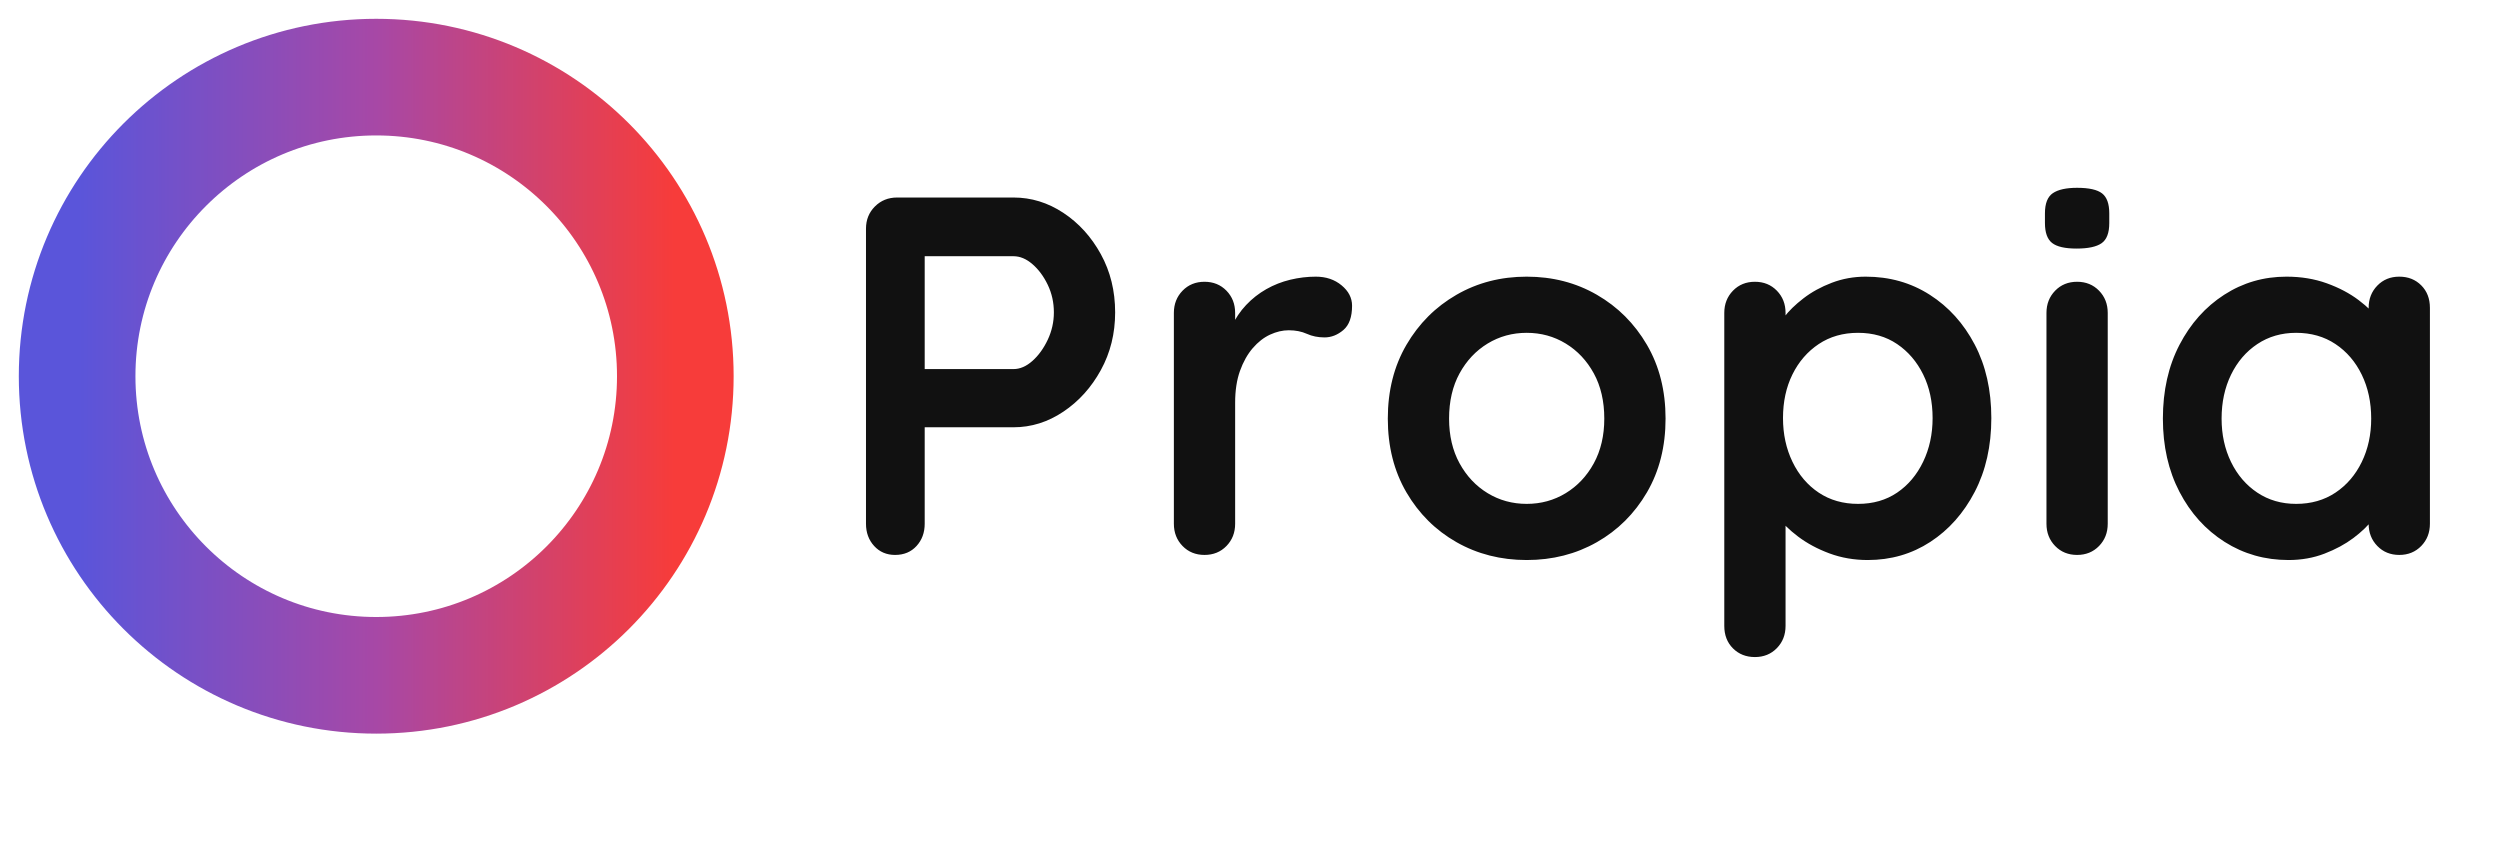
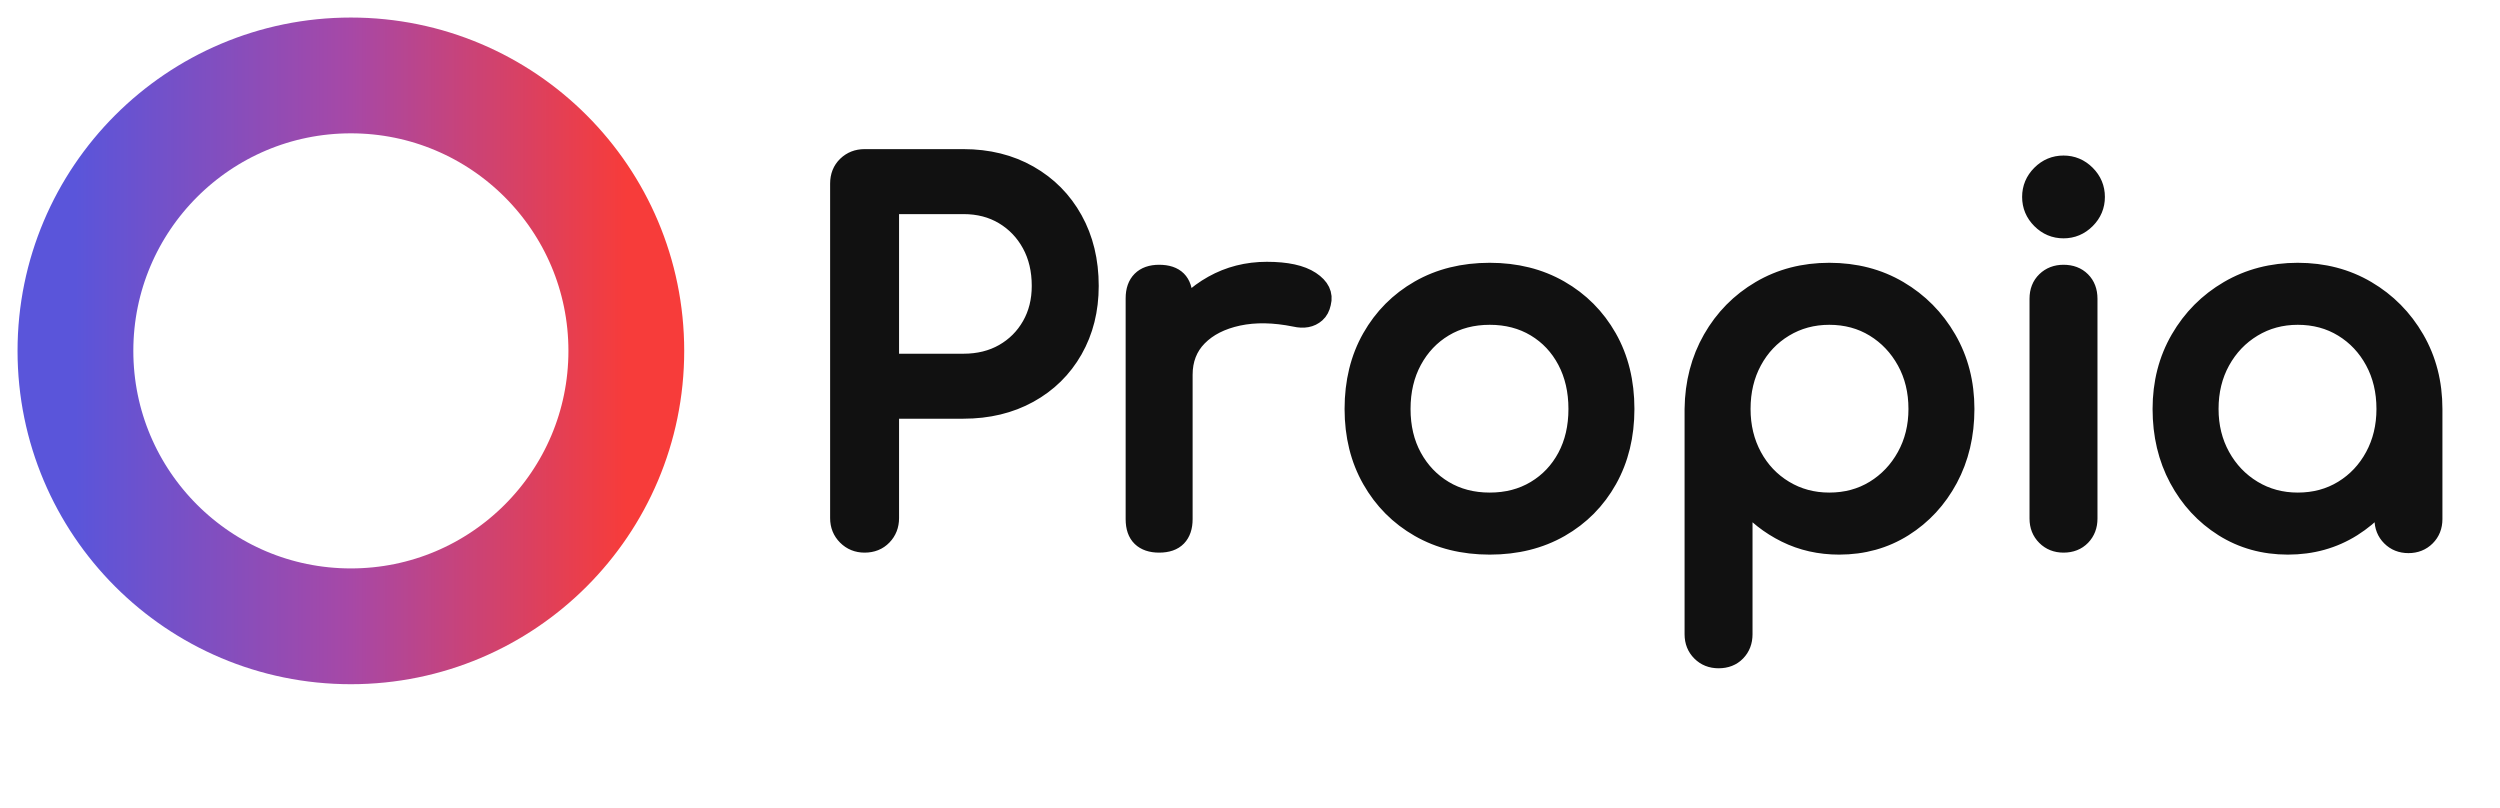
- <svg xmlns="http://www.w3.org/2000/svg" viewBox="0 0 132.9 46.0" width="132.9" height="46.0">
+ <svg xmlns="http://www.w3.org/2000/svg" viewBox="0 0 142.5 46.0" width="142.5" height="46.0">
  <defs>
    <linearGradient id="g" x1="0" y1="0" x2="1" y2="0">
      <stop offset="0" stop-color="#5a55da" />
      <stop offset=".5" stop-color="#a748a6" />
      <stop offset="1" stop-color="#f73c3a" />
    </linearGradient>
  </defs>
-   <circle cx="20" cy="20" r="15.90" fill="none" stroke="url(#g)" stroke-width="6.2" />
-   <g transform="translate(44.00 29.50)" fill="#111111" stroke="#111111" stroke-width="0" stroke-linejoin="round">
-     <path d="M9.88 -19.0Q11.291 -19.0 12.526 -18.186Q13.761 -17.371 14.521 -15.987Q15.281 -14.603 15.281 -12.893Q15.281 -11.21 14.521 -9.826Q13.761 -8.441 12.526 -7.614Q11.291 -6.786 9.88 -6.786H4.886L5.157 -7.274V-1.656Q5.157 -0.95 4.723 -0.475Q4.289 0.0 3.583 0.0Q2.904 0.0 2.47 -0.475Q2.036 -0.95 2.036 -1.656V-17.344Q2.036 -18.05 2.511 -18.525Q2.986 -19.0 3.691 -19.0ZM9.88 -9.88Q10.396 -9.88 10.884 -10.314Q11.373 -10.749 11.699 -11.441Q12.024 -12.133 12.024 -12.893Q12.024 -13.68 11.699 -14.359Q11.373 -15.037 10.884 -15.458Q10.396 -15.879 9.88 -15.879H4.831L5.157 -16.367V-9.446L4.859 -9.88Z M20.031 0.0Q19.326 0.0 18.864 -0.475Q18.403 -0.95 18.403 -1.656V-12.866Q18.403 -13.571 18.864 -14.046Q19.326 -14.521 20.031 -14.521Q20.737 -14.521 21.199 -14.046Q21.66 -13.571 21.66 -12.866V-10.314L21.47 -12.133Q21.769 -12.784 22.244 -13.286Q22.719 -13.789 23.316 -14.128Q23.913 -14.467 24.591 -14.63Q25.27 -14.793 25.949 -14.793Q26.763 -14.793 27.319 -14.331Q27.876 -13.87 27.876 -13.246Q27.876 -12.35 27.414 -11.956Q26.953 -11.563 26.41 -11.563Q25.894 -11.563 25.474 -11.753Q25.053 -11.943 24.51 -11.943Q24.021 -11.943 23.519 -11.712Q23.017 -11.481 22.596 -10.993Q22.176 -10.504 21.918 -9.785Q21.66 -9.066 21.66 -8.089V-1.656Q21.66 -0.95 21.199 -0.475Q20.737 0.0 20.031 0.0Z M44.541 -7.247Q44.541 -5.021 43.551 -3.325Q42.56 -1.629 40.891 -0.679Q39.221 0.271 37.159 0.271Q35.096 0.271 33.426 -0.679Q31.757 -1.629 30.766 -3.325Q29.776 -5.021 29.776 -7.247Q29.776 -9.473 30.766 -11.169Q31.757 -12.866 33.426 -13.829Q35.096 -14.793 37.159 -14.793Q39.221 -14.793 40.891 -13.829Q42.56 -12.866 43.551 -11.169Q44.541 -9.473 44.541 -7.247ZM41.284 -7.247Q41.284 -8.631 40.728 -9.649Q40.171 -10.667 39.235 -11.237Q38.299 -11.807 37.159 -11.807Q36.019 -11.807 35.082 -11.237Q34.146 -10.667 33.589 -9.649Q33.033 -8.631 33.033 -7.247Q33.033 -5.89 33.589 -4.872Q34.146 -3.854 35.082 -3.284Q36.019 -2.714 37.159 -2.714Q38.299 -2.714 39.235 -3.284Q40.171 -3.854 40.728 -4.872Q41.284 -5.89 41.284 -7.247Z M55.181 -14.793Q57.081 -14.793 58.588 -13.829Q60.094 -12.866 60.976 -11.183Q61.859 -9.5 61.859 -7.274Q61.859 -5.049 60.976 -3.352Q60.094 -1.656 58.615 -0.692Q57.136 0.271 55.29 0.271Q54.204 0.271 53.254 -0.081Q52.304 -0.434 51.585 -0.977Q50.866 -1.52 50.472 -2.076Q50.079 -2.633 50.079 -3.013L50.92 -3.366V3.773Q50.92 4.479 50.459 4.954Q49.997 5.429 49.291 5.429Q48.586 5.429 48.124 4.967Q47.663 4.506 47.663 3.773V-12.866Q47.663 -13.571 48.124 -14.046Q48.586 -14.521 49.291 -14.521Q49.997 -14.521 50.459 -14.046Q50.92 -13.571 50.92 -12.866V-11.536L50.459 -11.78Q50.459 -12.133 50.839 -12.635Q51.219 -13.137 51.87 -13.639Q52.521 -14.141 53.376 -14.467Q54.231 -14.793 55.181 -14.793ZM54.774 -11.807Q53.58 -11.807 52.684 -11.21Q51.789 -10.613 51.286 -9.595Q50.784 -8.577 50.784 -7.274Q50.784 -5.999 51.286 -4.954Q51.789 -3.909 52.684 -3.311Q53.58 -2.714 54.774 -2.714Q55.969 -2.714 56.851 -3.311Q57.733 -3.909 58.235 -4.954Q58.737 -5.999 58.737 -7.274Q58.737 -8.577 58.235 -9.595Q57.733 -10.613 56.851 -11.21Q55.969 -11.807 54.774 -11.807Z M68.047 -1.656Q68.047 -0.95 67.586 -0.475Q67.124 0.0 66.419 0.0Q65.713 0.0 65.251 -0.475Q64.79 -0.95 64.79 -1.656V-12.866Q64.79 -13.571 65.251 -14.046Q65.713 -14.521 66.419 -14.521Q67.124 -14.521 67.586 -14.046Q68.047 -13.571 68.047 -12.866ZM66.391 -16.286Q65.469 -16.286 65.089 -16.584Q64.709 -16.883 64.709 -17.643V-18.159Q64.709 -18.946 65.129 -19.231Q65.55 -19.516 66.419 -19.516Q67.369 -19.516 67.749 -19.217Q68.129 -18.919 68.129 -18.159V-17.643Q68.129 -16.856 67.721 -16.571Q67.314 -16.286 66.391 -16.286Z M83.546 -14.793Q84.251 -14.793 84.713 -14.331Q85.174 -13.87 85.174 -13.137V-1.656Q85.174 -0.95 84.713 -0.475Q84.251 0.0 83.546 0.0Q82.84 0.0 82.379 -0.475Q81.917 -0.95 81.917 -1.656V-2.986L82.514 -2.741Q82.514 -2.389 82.134 -1.886Q81.754 -1.384 81.103 -0.896Q80.451 -0.407 79.569 -0.068Q78.687 0.271 77.656 0.271Q75.783 0.271 74.263 -0.692Q72.743 -1.656 71.861 -3.352Q70.979 -5.049 70.979 -7.247Q70.979 -9.473 71.861 -11.169Q72.743 -12.866 74.236 -13.829Q75.729 -14.793 77.547 -14.793Q78.714 -14.793 79.691 -14.44Q80.669 -14.087 81.388 -13.544Q82.107 -13.001 82.501 -12.445Q82.894 -11.889 82.894 -11.509L81.917 -11.156V-13.137Q81.917 -13.843 82.379 -14.318Q82.84 -14.793 83.546 -14.793ZM78.063 -2.714Q79.257 -2.714 80.153 -3.311Q81.049 -3.909 81.551 -4.94Q82.053 -5.971 82.053 -7.247Q82.053 -8.55 81.551 -9.581Q81.049 -10.613 80.153 -11.21Q79.257 -11.807 78.063 -11.807Q76.896 -11.807 76.0 -11.21Q75.104 -10.613 74.602 -9.581Q74.1 -8.55 74.1 -7.247Q74.1 -5.971 74.602 -4.94Q75.104 -3.909 76.0 -3.311Q76.896 -2.714 78.063 -2.714Z" />
+   <circle cx="20" cy="20" r="15.70" fill="none" stroke="url(#g)" stroke-width="6.6" />
+   <g transform="translate(45.00 31.00)" fill="#111111" stroke="#111111" stroke-width="1.0" stroke-linejoin="round">
+     <path d="M4.282 0.0Q3.662 0.0 3.239 -0.423Q2.817 -0.845 2.817 -1.465V-20.535Q2.817 -21.183 3.239 -21.592Q3.662 -22.0 4.282 -22.0H9.915Q12.028 -22.0 13.662 -21.07Q15.296 -20.141 16.211 -18.493Q17.127 -16.845 17.127 -14.704Q17.127 -12.648 16.211 -11.042Q15.296 -9.437 13.662 -8.535Q12.028 -7.634 9.915 -7.634H5.746V-1.465Q5.746 -0.845 5.338 -0.423Q4.93 0.0 4.282 0.0ZM5.746 -10.338H9.915Q11.211 -10.338 12.197 -10.901Q13.183 -11.465 13.746 -12.451Q14.31 -13.437 14.31 -14.704Q14.31 -16.056 13.746 -17.085Q13.183 -18.113 12.197 -18.704Q11.211 -19.296 9.915 -19.296H5.746Z M21.042 -9.634Q21.042 -11.324 21.873 -12.662Q22.704 -14.0 24.113 -14.789Q25.521 -15.577 27.211 -15.577Q28.901 -15.577 29.732 -15.028Q30.563 -14.479 30.366 -13.718Q30.282 -13.324 30.042 -13.113Q29.803 -12.901 29.493 -12.845Q29.183 -12.789 28.817 -12.873Q27.014 -13.239 25.577 -12.93Q24.141 -12.62 23.31 -11.775Q22.479 -10.93 22.479 -9.634ZM21.07 0.0Q20.394 0.0 20.028 -0.352Q19.662 -0.704 19.662 -1.408V-14.0Q19.662 -14.676 20.028 -15.042Q20.394 -15.408 21.07 -15.408Q21.775 -15.408 22.127 -15.056Q22.479 -14.704 22.479 -14.0V-1.408Q22.479 -0.732 22.127 -0.366Q21.775 0.0 21.07 0.0Z M39.915 0.113Q37.634 0.113 35.887 -0.887Q34.141 -1.887 33.141 -3.648Q32.141 -5.408 32.141 -7.69Q32.141 -10.0 33.141 -11.761Q34.141 -13.521 35.887 -14.521Q37.634 -15.521 39.915 -15.521Q42.169 -15.521 43.915 -14.521Q45.662 -13.521 46.662 -11.761Q47.662 -10.0 47.662 -7.69Q47.662 -5.408 46.676 -3.648Q45.69 -1.887 43.944 -0.887Q42.197 0.113 39.915 0.113ZM39.915 -2.423Q41.38 -2.423 42.507 -3.099Q43.634 -3.775 44.268 -4.958Q44.901 -6.141 44.901 -7.69Q44.901 -9.239 44.268 -10.437Q43.634 -11.634 42.507 -12.31Q41.38 -12.986 39.915 -12.986Q38.451 -12.986 37.324 -12.31Q36.197 -11.634 35.549 -10.437Q34.901 -9.239 34.901 -7.69Q34.901 -6.141 35.549 -4.958Q36.197 -3.775 37.324 -3.099Q38.451 -2.423 39.915 -2.423Z M52.958 6.592Q52.338 6.592 51.93 6.183Q51.521 5.775 51.521 5.155V-7.69Q51.549 -9.915 52.563 -11.69Q53.577 -13.465 55.324 -14.493Q57.07 -15.521 59.268 -15.521Q61.493 -15.521 63.239 -14.493Q64.986 -13.465 66.014 -11.69Q67.042 -9.915 67.042 -7.69Q67.042 -5.465 66.099 -3.704Q65.155 -1.944 63.521 -0.915Q61.887 0.113 59.831 0.113Q58.169 0.113 56.775 -0.577Q55.38 -1.268 54.394 -2.451V5.155Q54.394 5.775 54.0 6.183Q53.606 6.592 52.958 6.592ZM59.268 -2.423Q60.704 -2.423 61.831 -3.113Q62.958 -3.803 63.62 -5.0Q64.282 -6.197 64.282 -7.69Q64.282 -9.211 63.62 -10.408Q62.958 -11.606 61.831 -12.296Q60.704 -12.986 59.268 -12.986Q57.859 -12.986 56.718 -12.296Q55.577 -11.606 54.93 -10.408Q54.282 -9.211 54.282 -7.69Q54.282 -6.197 54.93 -5.0Q55.577 -3.803 56.718 -3.113Q57.859 -2.423 59.268 -2.423Z M72.62 0.0Q72.0 0.0 71.592 -0.408Q71.183 -0.817 71.183 -1.437V-13.972Q71.183 -14.62 71.592 -15.014Q72.0 -15.408 72.62 -15.408Q73.268 -15.408 73.662 -15.014Q74.056 -14.62 74.056 -13.972V-1.437Q74.056 -0.817 73.662 -0.408Q73.268 0.0 72.62 0.0ZM72.62 -17.915Q71.859 -17.915 71.31 -18.465Q70.761 -19.014 70.761 -19.775Q70.761 -20.535 71.31 -21.085Q71.859 -21.634 72.62 -21.634Q73.38 -21.634 73.93 -21.085Q74.479 -20.535 74.479 -19.775Q74.479 -19.014 73.93 -18.465Q73.38 -17.915 72.62 -17.915Z M85.408 0.113Q83.352 0.113 81.718 -0.915Q80.085 -1.944 79.141 -3.704Q78.197 -5.465 78.197 -7.69Q78.197 -9.915 79.225 -11.69Q80.254 -13.465 82.014 -14.493Q83.775 -15.521 85.972 -15.521Q88.169 -15.521 89.915 -14.493Q91.662 -13.465 92.69 -11.69Q93.718 -9.915 93.718 -7.69H92.62Q92.62 -5.465 91.676 -3.704Q90.732 -1.944 89.099 -0.915Q87.465 0.113 85.408 0.113ZM85.972 -2.423Q87.408 -2.423 88.535 -3.113Q89.662 -3.803 90.31 -5.0Q90.958 -6.197 90.958 -7.69Q90.958 -9.211 90.31 -10.408Q89.662 -11.606 88.535 -12.296Q87.408 -12.986 85.972 -12.986Q84.563 -12.986 83.423 -12.296Q82.282 -11.606 81.62 -10.408Q80.958 -9.211 80.958 -7.69Q80.958 -6.197 81.62 -5.0Q82.282 -3.803 83.423 -3.113Q84.563 -2.423 85.972 -2.423ZM92.282 0.028Q91.662 0.028 91.254 -0.38Q90.845 -0.789 90.845 -1.408V-5.718L91.38 -8.704L93.718 -7.69V-1.408Q93.718 -0.789 93.31 -0.38Q92.901 0.028 92.282 0.028Z" />
  </g>
</svg>
